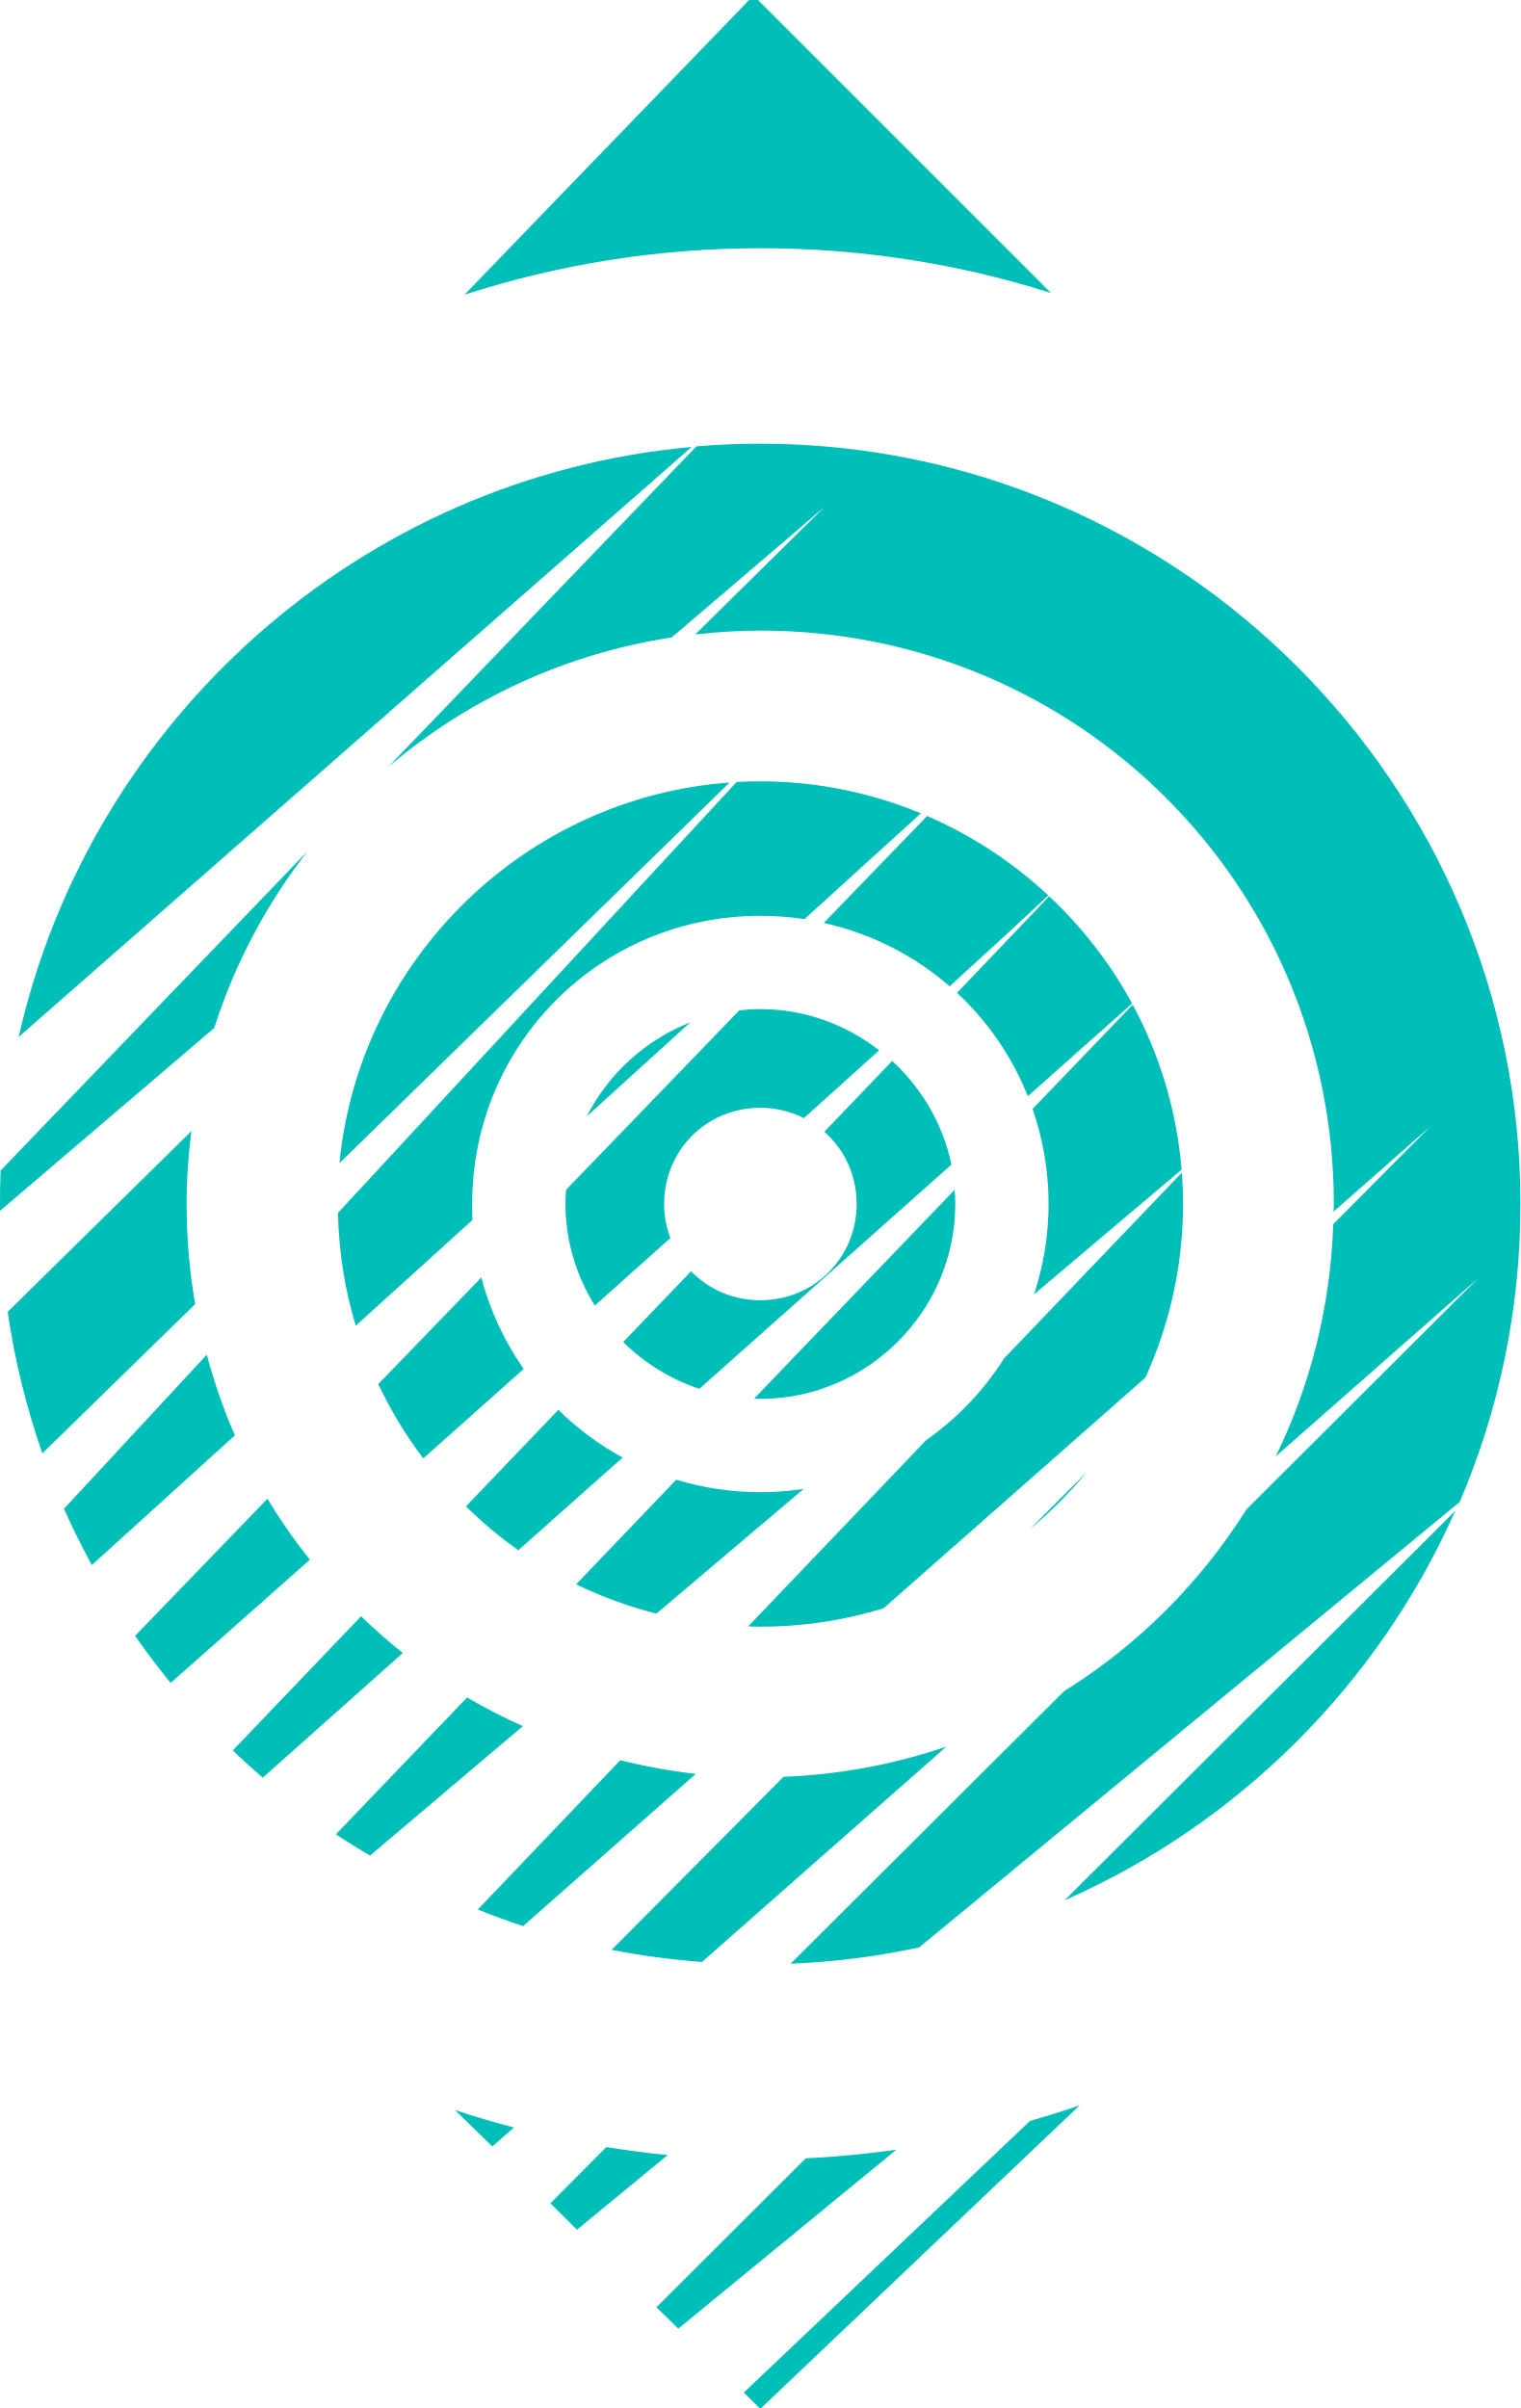
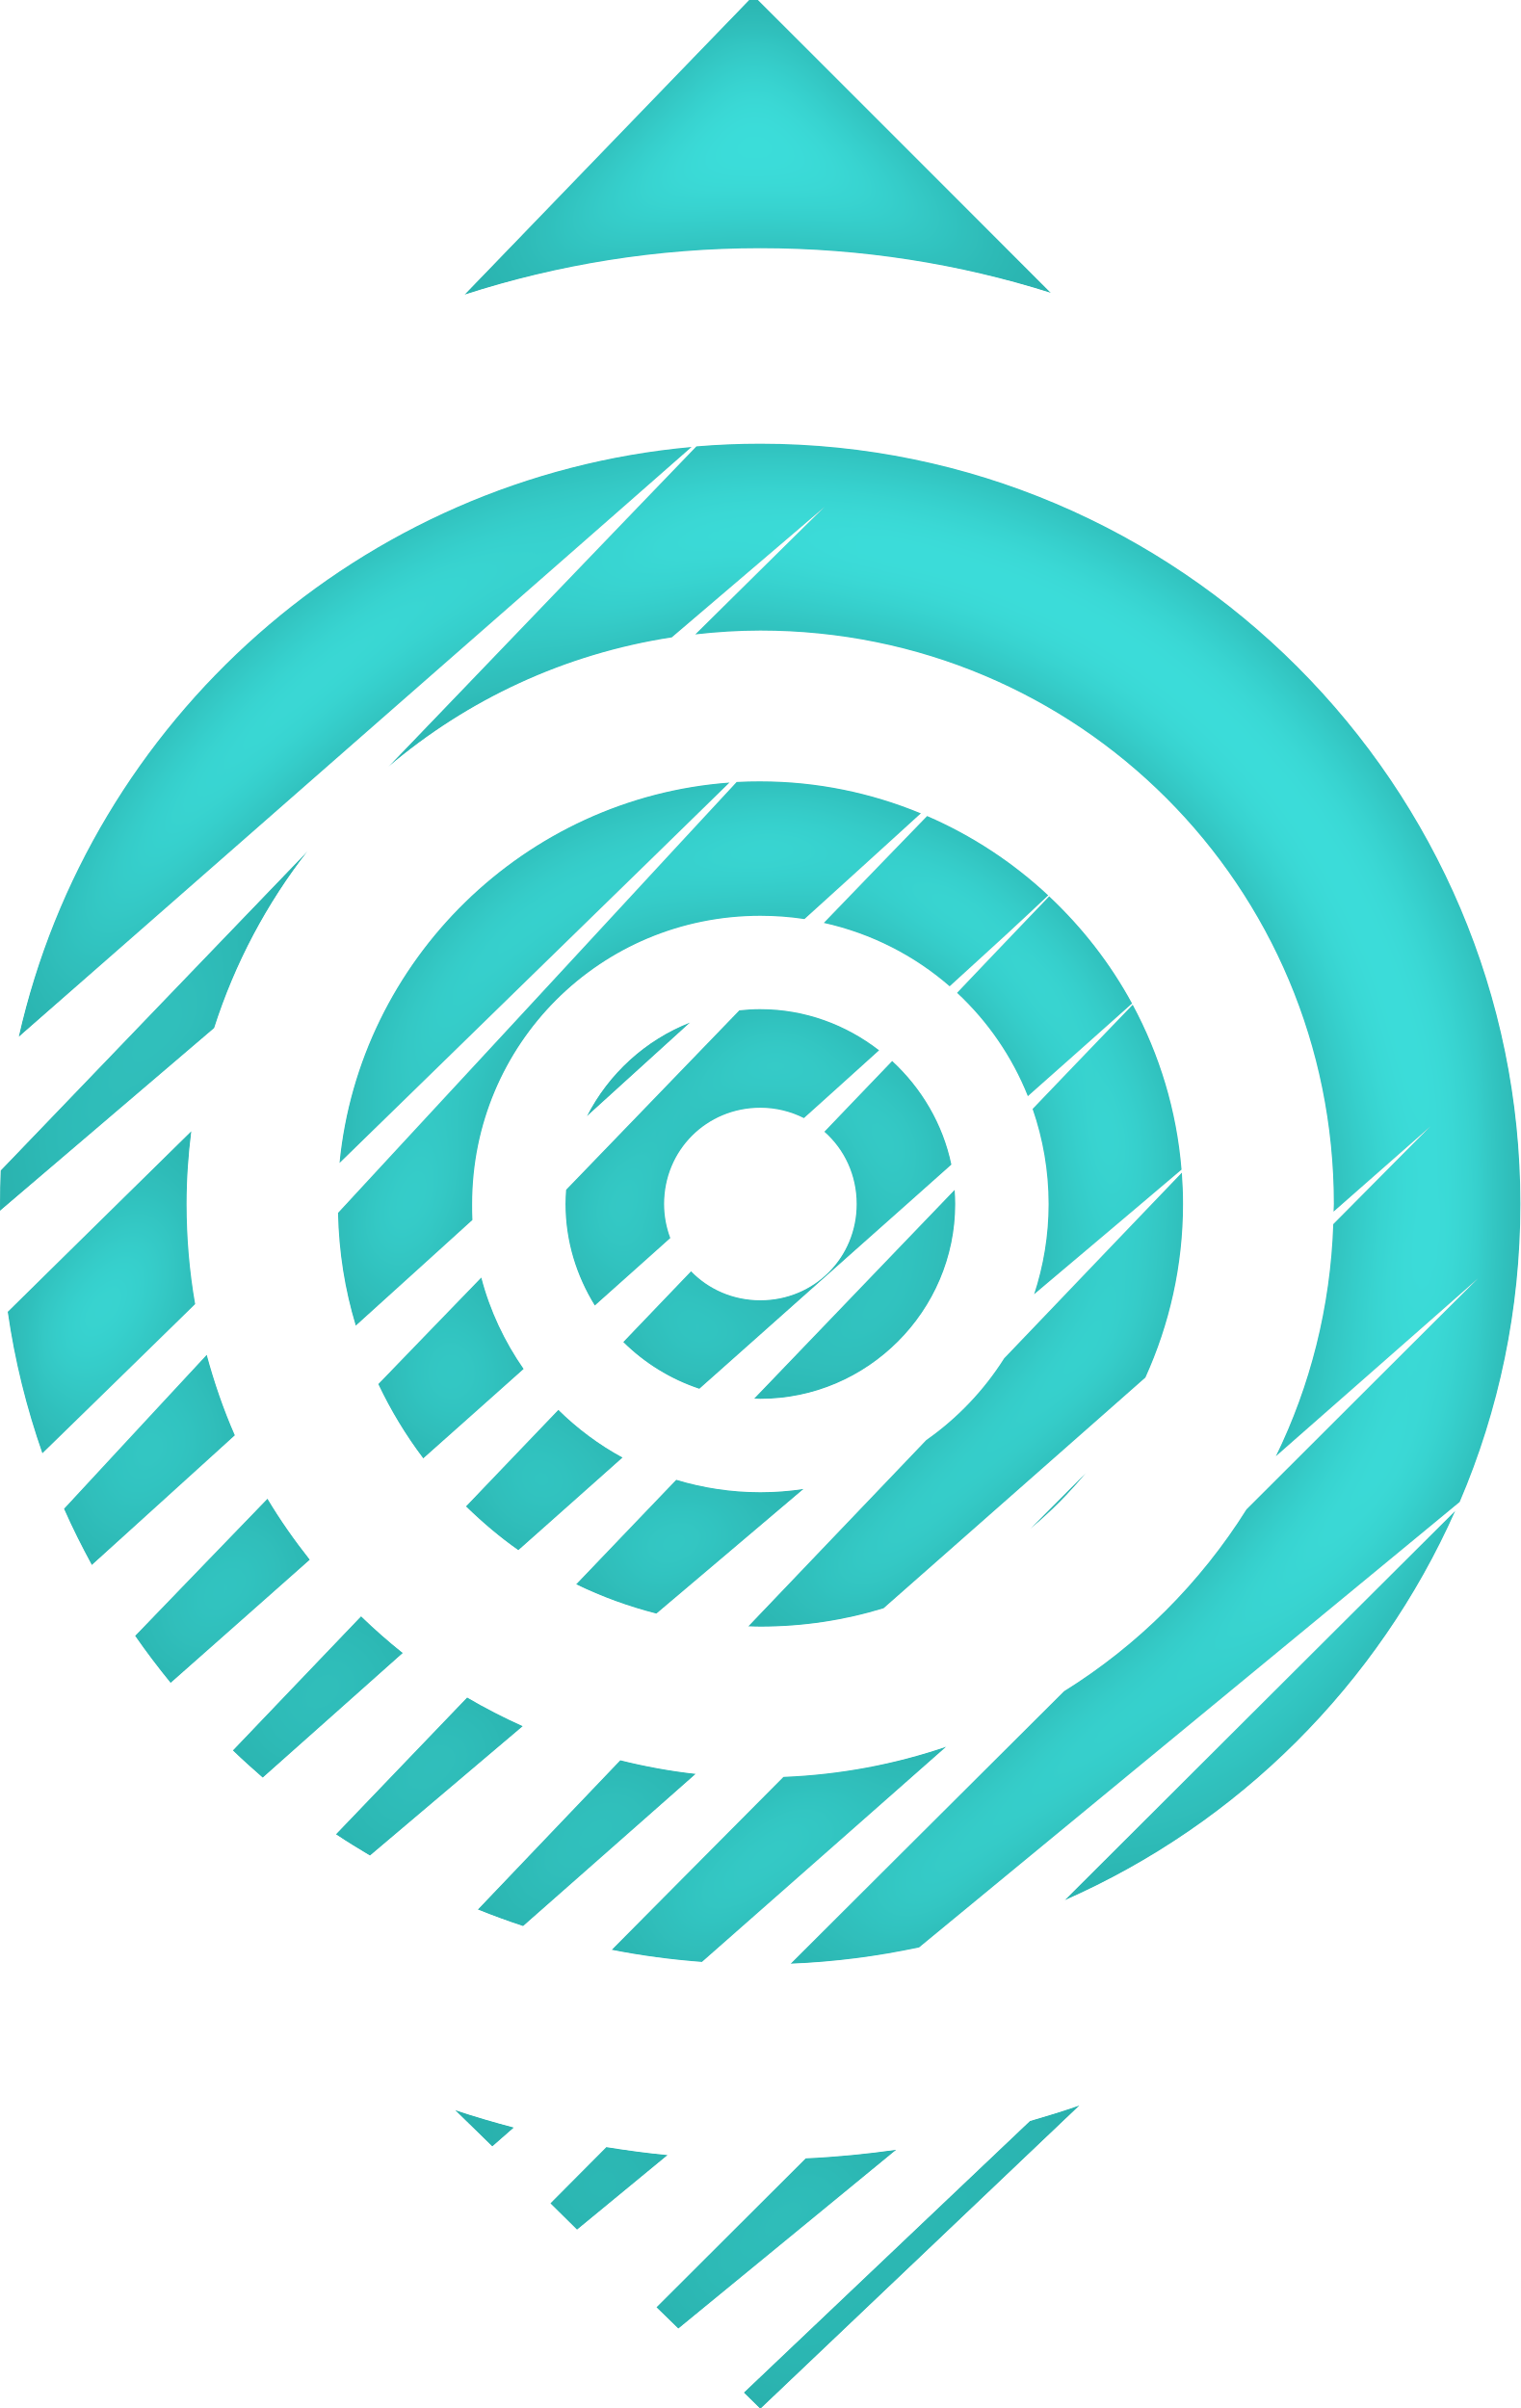
- <svg xmlns="http://www.w3.org/2000/svg" width="160.407" height="254.064" id="svg2" version="1.1">
-   <defs id="defs4" />
+ <svg xmlns="http://www.w3.org/2000/svg" width="160.41" height="254.064" id="svg2" version="1.1">
+   <defs id="defs4">
+     <filter height="1" y="0" width="1" x="0" color-interpolation-filters="sRGB" id="filter3163">
+       <feGaussianBlur stdDeviation="5" result="result3" id="feGaussianBlur3165" />
+       <feComposite in2="result3" operator="arithmetic" in="result3" k1="0.5" k3="0.5" result="result1" id="feComposite3167" />
+       <feBlend in2="result1" result="result5" mode="screen" in="SourceGraphic" id="feBlend3169" />
+       <feBlend mode="darken" in="result5" result="result6" in2="result5" id="feBlend3171" />
+       <feComposite operator="in" in2="SourceGraphic" id="feComposite3173" />
+     </filter>
+   </defs>
  <g id="layer1" transform="translate(-231.2178,-298.905)">
-     <path style="font-size:medium;font-style:normal;font-variant:normal;font-weight:normal;font-stretch:normal;text-indent:0;text-align:start;text-decoration:none;line-height:normal;letter-spacing:normal;word-spacing:normal;text-transform:none;direction:ltr;block-progression:tb;writing-mode:lr-tb;text-anchor:start;baseline-shift:baseline;color:#000000;fill:#00beb8;fill-opacity:1;fill-rule:nonzero;stroke:none;stroke-width:26.2;marker:none;visibility:visible;display:inline;overflow:visible;enable-background:accumulate;font-family:Sans;-inkscape-font-specification:Sans" d="M 310.25,298.906 280.219,330 c 9.825,-3.179 20.312,-4.906 31.219,-4.906 10.699,0 20.995,1.655 30.656,4.719 L 311.188,298.906 c -0.312,6.1e-4 -0.626,-0.003 -0.938,0 z m 1.188,46.812 c -2.272,0 -4.524,0.094 -6.75,0.281 l -32.5,33.812 c 8.319,-7.071 18.581,-11.918 29.906,-13.656 l 16.125,-13.781 -13.656,13.469 c 2.254,-0.252 4.552,-0.406 6.875,-0.406 33.534,0 60.5,26.966 60.5,60.5 0,0.273 -0.028,0.541 -0.031,0.812 l 10.25,-9.031 -10.281,10.344 c -0.3,8.782 -2.436,17.071 -6.062,24.5 l 21.344,-18.781 -24.438,24.375 c -4.875,7.769 -11.461,14.341 -19.25,19.188 l -28.844,28.75 c 4.636,-0.183 9.158,-0.776 13.562,-1.719 l 57.031,-47 c 4.132,-9.657 6.406,-20.298 6.406,-31.438 0,-44.181 -36.007,-80.219 -80.188,-80.219 z m -7.25,0.344 c -34.885,3.15 -63.444,28.795 -71,62.25 l 71,-62.25 z m 7.25,35.281 c -0.841,0 -1.67,0.016 -2.5,0.062 L 266.875,426.875 c 0.087,4.131 0.728,8.119 1.875,11.906 L 281.062,427.625 c -0.03,-0.561 -0.031,-1.118 -0.031,-1.688 0,-16.874 13.533,-30.406 30.406,-30.406 1.571,0 3.12,0.117 4.625,0.344 0.01,0.002 0.021,-0.002 0.031,0 L 328.375,384.719 c -5.23,-2.163 -10.945,-3.375 -16.938,-3.375 z m -3.25,0.125 c -21.603,1.578 -39.07,18.694 -41.156,40.156 L 308.188,381.469 z M 329.031,385 318.125,396.281 c 5.019,1.114 9.549,3.443 13.281,6.688 4.583,-4.169 7.944,-7.27 10.406,-9.594 -3.726,-3.479 -8.041,-6.324 -12.781,-8.375 z m -65.344,3.688 -32.406,33.719 c -0.051,1.17 -0.062,2.349 -0.062,3.531 0,0.241 -0.002,0.479 0,0.719 L 253.812,407.375 c 2.192,-6.847 5.556,-13.156 9.875,-18.688 z m 78.219,4.781 -9.719,10.188 c 3.235,3.012 5.796,6.724 7.469,10.906 l 11,-9.781 c -2.296,-4.232 -5.266,-8.04 -8.75,-11.312 z m 8.812,11.438 -10.562,11 c 1.085,3.136 1.688,6.512 1.688,10.031 0,3.336 -0.552,6.535 -1.531,9.531 L 355.875,422.312 c -0.509,-6.245 -2.323,-12.145 -5.156,-17.406 z M 311.438,405.375 c -0.749,0 -1.49,0.045 -2.219,0.125 l -18.281,18.938 c -0.036,0.494 -0.062,0.997 -0.062,1.5 0,3.925 1.158,7.587 3.094,10.719 2.85,-2.547 5.244,-4.686 7.969,-7.125 -0.417,-1.119 -0.656,-2.316 -0.656,-3.594 0,-5.671 4.485,-10.156 10.156,-10.156 1.664,0 3.217,0.405 4.594,1.094 2.705,-2.433 5.52,-4.973 7.938,-7.156 -3.48,-2.699 -7.822,-4.344 -12.531,-4.344 z m -7.406,1.406 c -4.732,1.85 -8.615,5.409 -10.906,9.906 l 10.906,-9.906 z m 21.312,4.062 -7.156,7.469 c 2.101,1.851 3.406,4.559 3.406,7.625 0,5.671 -4.485,10.156 -10.156,10.156 -2.894,0 -5.475,-1.165 -7.312,-3.062 L 296.969,440.5 c 2.237,2.222 4.982,3.921 8.031,4.938 l 26.594,-23.656 c -0.89,-4.275 -3.142,-8.071 -6.25,-10.938 z m -73.938,7.406 -19.375,19.062 c 0.737,5.153 1.983,10.144 3.656,14.938 l 16.125,-15.75 c -0.599,-3.429 -0.906,-6.956 -0.906,-10.562 0,-2.604 0.184,-5.172 0.5,-7.688 z m 104.5,4.375 -18.75,19.594 c -2.142,3.391 -4.943,6.326 -8.219,8.625 L 310.156,470.5 c 0.428,0.012 0.85,0.031 1.281,0.031 4.523,0 8.88,-0.674 13,-1.938 l 27.625,-24.344 c 2.537,-5.594 3.969,-11.792 3.969,-18.312 0,-1.119 -0.043,-2.214 -0.125,-3.312 z m -23.969,1.812 -21.156,22.031 c 0.217,0.007 0.438,0.031 0.656,0.031 11.292,0 20.562,-9.271 20.562,-20.562 0,-0.503 -0.026,-1.006 -0.062,-1.5 z m -49.938,9.25 -10.875,11.25 c 1.319,2.783 2.907,5.41 4.75,7.844 3.584,-3.193 7.09,-6.312 10.594,-9.438 -2.013,-2.891 -3.555,-6.141 -4.469,-9.656 z m -28.969,8.156 -15.062,16.25 c 0.892,2.026 1.887,4.002 2.938,5.938 L 256,450.344 c -1.199,-2.731 -2.178,-5.573 -2.969,-8.5 z m 37.094,5.812 -9.75,10.188 c 1.723,1.678 3.558,3.24 5.531,4.625 l 11,-9.781 c -2.501,-1.353 -4.771,-3.058 -6.781,-5.031 z m 55.688,6.625 -5.906,5.938 c 2.157,-1.795 4.119,-3.774 5.906,-5.938 z m -43.25,0.75 L 292,466.062 c 2.682,1.307 5.522,2.343 8.469,3.094 L 316,456 c -1.486,0.221 -3.012,0.344 -4.562,0.344 -3.094,0 -6.068,-0.465 -8.875,-1.312 z m -43.125,2 L 245.469,471.5 c 1.187,1.711 2.437,3.357 3.75,4.969 5.192,-4.612 9.357,-8.258 14.688,-13 -1.621,-2.051 -3.121,-4.182 -4.469,-6.438 z m 125.312,1.281 -41.219,41.094 c 18.334,-8.062 33.099,-22.788 41.219,-41.094 z m -115.438,11.125 -13.531,14.156 c 1.022,0.987 2.084,1.943 3.156,2.875 l 14.781,-13.156 c -1.526,-1.214 -3.006,-2.521 -4.406,-3.875 z M 280.5,478 266.656,492.438 c 1.168,0.79 2.383,1.521 3.594,2.25 l 16.125,-13.656 C 284.36,480.118 282.388,479.119 280.5,478 z m 50.562,5.188 c -5.421,1.846 -11.183,2.952 -17.188,3.188 l -18.125,18.25 c 3.109,0.621 6.275,1.033 9.5,1.281 0.01,8e-4 0.021,-7.9e-4 0.031,0 l 25.781,-22.719 z m -34.406,1.438 -15.031,15.75 c 1.57,0.632 3.165,1.216 4.781,1.75 L 304.625,486.062 c -2.722,-0.301 -5.37,-0.79 -7.969,-1.438 z m 48.469,36.406 c -1.722,0.607 -3.486,1.142 -5.25,1.656 l -30.188,28.656 1.656,1.625 c 0.031,2e-5 0.062,0 0.094,0 0.031,0 0.062,2e-5 0.094,0 l 33.594,-31.938 z m -65.906,0.5 3.938,3.844 2.281,-2 c -2.099,-0.555 -4.177,-1.16 -6.219,-1.844 z m 15.969,3.906 -5.906,5.938 2.812,2.781 9.562,-7.875 c -2.182,-0.208 -4.33,-0.5 -6.469,-0.844 z m 30.594,0.281 c -3.138,0.442 -6.336,0.757 -9.562,0.906 l -15.75,15.719 2.312,2.25 23,-18.875 z" id="path3823" />
+     <path style="font-size:medium;font-style:normal;font-variant:normal;font-weight:normal;font-stretch:normal;text-indent:0;text-align:start;text-decoration:none;line-height:normal;letter-spacing:normal;word-spacing:normal;text-transform:none;direction:ltr;block-progression:tb;writing-mode:lr-tb;text-anchor:start;baseline-shift:baseline;color:#000000;fill:#28b0ac;fill-opacity:1;fill-rule:nonzero;stroke:none;stroke-width:26.2;marker:none;visibility:visible;display:inline;overflow:visible;enable-background:accumulate;font-family:Sans;-inkscape-font-specification:Sans;filter:url(#filter3163)" d="M 310.25,298.906 280.219,330 c 9.825,-3.179 20.312,-4.906 31.219,-4.906 10.699,0 20.995,1.655 30.656,4.719 L 311.188,298.906 c -0.312,6.1e-4 -0.626,-0.003 -0.938,0 z m 1.188,46.812 c -2.272,0 -4.524,0.094 -6.75,0.281 l -32.5,33.812 c 8.319,-7.071 18.581,-11.918 29.906,-13.656 l 16.125,-13.781 -13.656,13.469 c 2.254,-0.252 4.552,-0.406 6.875,-0.406 33.534,0 60.5,26.966 60.5,60.5 0,0.273 -0.028,0.541 -0.031,0.812 l 10.25,-9.031 -10.281,10.344 c -0.3,8.782 -2.436,17.071 -6.062,24.5 l 21.344,-18.781 -24.438,24.375 c -4.875,7.769 -11.461,14.341 -19.25,19.188 l -28.844,28.75 c 4.636,-0.183 9.158,-0.776 13.562,-1.719 l 57.031,-47 c 4.132,-9.657 6.406,-20.298 6.406,-31.438 0,-44.181 -36.007,-80.219 -80.188,-80.219 z m -7.25,0.344 c -34.885,3.15 -63.444,28.795 -71,62.25 l 71,-62.25 z m 7.25,35.281 c -0.841,0 -1.67,0.016 -2.5,0.062 L 266.875,426.875 c 0.087,4.131 0.728,8.119 1.875,11.906 L 281.062,427.625 c -0.03,-0.561 -0.031,-1.118 -0.031,-1.688 0,-16.874 13.533,-30.406 30.406,-30.406 1.571,0 3.12,0.117 4.625,0.344 0.01,0.002 0.021,-0.002 0.031,0 L 328.375,384.719 c -5.23,-2.163 -10.945,-3.375 -16.938,-3.375 z m -3.25,0.125 c -21.603,1.578 -39.07,18.694 -41.156,40.156 L 308.188,381.469 z M 329.031,385 318.125,396.281 c 5.019,1.114 9.549,3.443 13.281,6.688 4.583,-4.169 7.944,-7.27 10.406,-9.594 -3.726,-3.479 -8.041,-6.324 -12.781,-8.375 z m -65.344,3.688 -32.406,33.719 c -0.051,1.17 -0.062,2.349 -0.062,3.531 0,0.241 -0.002,0.479 0,0.719 L 253.812,407.375 c 2.192,-6.847 5.556,-13.156 9.875,-18.688 z m 78.219,4.781 -9.719,10.188 c 3.235,3.012 5.796,6.724 7.469,10.906 l 11,-9.781 c -2.296,-4.232 -5.266,-8.04 -8.75,-11.312 z m 8.812,11.438 -10.562,11 c 1.085,3.136 1.688,6.512 1.688,10.031 0,3.336 -0.552,6.535 -1.531,9.531 L 355.875,422.312 c -0.509,-6.245 -2.323,-12.145 -5.156,-17.406 z M 311.438,405.375 c -0.749,0 -1.49,0.045 -2.219,0.125 l -18.281,18.938 c -0.036,0.494 -0.062,0.997 -0.062,1.5 0,3.925 1.158,7.587 3.094,10.719 2.85,-2.547 5.244,-4.686 7.969,-7.125 -0.417,-1.119 -0.656,-2.316 -0.656,-3.594 0,-5.671 4.485,-10.156 10.156,-10.156 1.664,0 3.217,0.405 4.594,1.094 2.705,-2.433 5.52,-4.973 7.938,-7.156 -3.48,-2.699 -7.822,-4.344 -12.531,-4.344 z m -7.406,1.406 c -4.732,1.85 -8.615,5.409 -10.906,9.906 l 10.906,-9.906 z m 21.312,4.062 -7.156,7.469 c 2.101,1.851 3.406,4.559 3.406,7.625 0,5.671 -4.485,10.156 -10.156,10.156 -2.894,0 -5.475,-1.165 -7.312,-3.062 L 296.969,440.5 c 2.237,2.222 4.982,3.921 8.031,4.938 l 26.594,-23.656 c -0.89,-4.275 -3.142,-8.071 -6.25,-10.938 z m -73.938,7.406 -19.375,19.062 c 0.737,5.153 1.983,10.144 3.656,14.938 l 16.125,-15.75 c -0.599,-3.429 -0.906,-6.956 -0.906,-10.562 0,-2.604 0.184,-5.172 0.5,-7.688 z m 104.5,4.375 -18.75,19.594 c -2.142,3.391 -4.943,6.326 -8.219,8.625 L 310.156,470.5 c 0.428,0.012 0.85,0.031 1.281,0.031 4.523,0 8.88,-0.674 13,-1.938 l 27.625,-24.344 c 2.537,-5.594 3.969,-11.792 3.969,-18.312 0,-1.119 -0.043,-2.214 -0.125,-3.312 z m -23.969,1.812 -21.156,22.031 c 0.217,0.007 0.438,0.031 0.656,0.031 11.292,0 20.562,-9.271 20.562,-20.562 0,-0.503 -0.026,-1.006 -0.062,-1.5 z m -49.938,9.25 -10.875,11.25 c 1.319,2.783 2.907,5.41 4.75,7.844 3.584,-3.193 7.09,-6.312 10.594,-9.438 -2.013,-2.891 -3.555,-6.141 -4.469,-9.656 z m -28.969,8.156 -15.062,16.25 c 0.892,2.026 1.887,4.002 2.938,5.938 L 256,450.344 c -1.199,-2.731 -2.178,-5.573 -2.969,-8.5 z m 37.094,5.812 -9.75,10.188 c 1.723,1.678 3.558,3.24 5.531,4.625 l 11,-9.781 c -2.501,-1.353 -4.771,-3.058 -6.781,-5.031 z m 55.688,6.625 -5.906,5.938 c 2.157,-1.795 4.119,-3.774 5.906,-5.938 z m -43.25,0.75 L 292,466.062 c 2.682,1.307 5.522,2.343 8.469,3.094 L 316,456 c -1.486,0.221 -3.012,0.344 -4.562,0.344 -3.094,0 -6.068,-0.465 -8.875,-1.312 z m -43.125,2 L 245.469,471.5 c 1.187,1.711 2.437,3.357 3.75,4.969 5.192,-4.612 9.357,-8.258 14.688,-13 -1.621,-2.051 -3.121,-4.182 -4.469,-6.438 z m 125.312,1.281 -41.219,41.094 c 18.334,-8.062 33.099,-22.788 41.219,-41.094 z m -115.438,11.125 -13.531,14.156 c 1.022,0.987 2.084,1.943 3.156,2.875 l 14.781,-13.156 c -1.526,-1.214 -3.006,-2.521 -4.406,-3.875 z M 280.5,478 266.656,492.438 c 1.168,0.79 2.383,1.521 3.594,2.25 l 16.125,-13.656 C 284.36,480.118 282.388,479.119 280.5,478 z m 50.562,5.188 c -5.421,1.846 -11.183,2.952 -17.188,3.188 l -18.125,18.25 c 3.109,0.621 6.275,1.033 9.5,1.281 0.01,8e-4 0.021,-7.9e-4 0.031,0 l 25.781,-22.719 z m -34.406,1.438 -15.031,15.75 c 1.57,0.632 3.165,1.216 4.781,1.75 L 304.625,486.062 c -2.722,-0.301 -5.37,-0.79 -7.969,-1.438 z m 48.469,36.406 c -1.722,0.607 -3.486,1.142 -5.25,1.656 l -30.188,28.656 1.656,1.625 c 0.031,2e-5 0.062,0 0.094,0 0.031,0 0.062,2e-5 0.094,0 l 33.594,-31.938 z m -65.906,0.5 3.938,3.844 2.281,-2 c -2.099,-0.555 -4.177,-1.16 -6.219,-1.844 z m 15.969,3.906 -5.906,5.938 2.812,2.781 9.562,-7.875 c -2.182,-0.208 -4.33,-0.5 -6.469,-0.844 z m 30.594,0.281 c -3.138,0.442 -6.336,0.757 -9.562,0.906 l -15.75,15.719 2.312,2.25 23,-18.875 z" id="path3823" />
  </g>
</svg>
